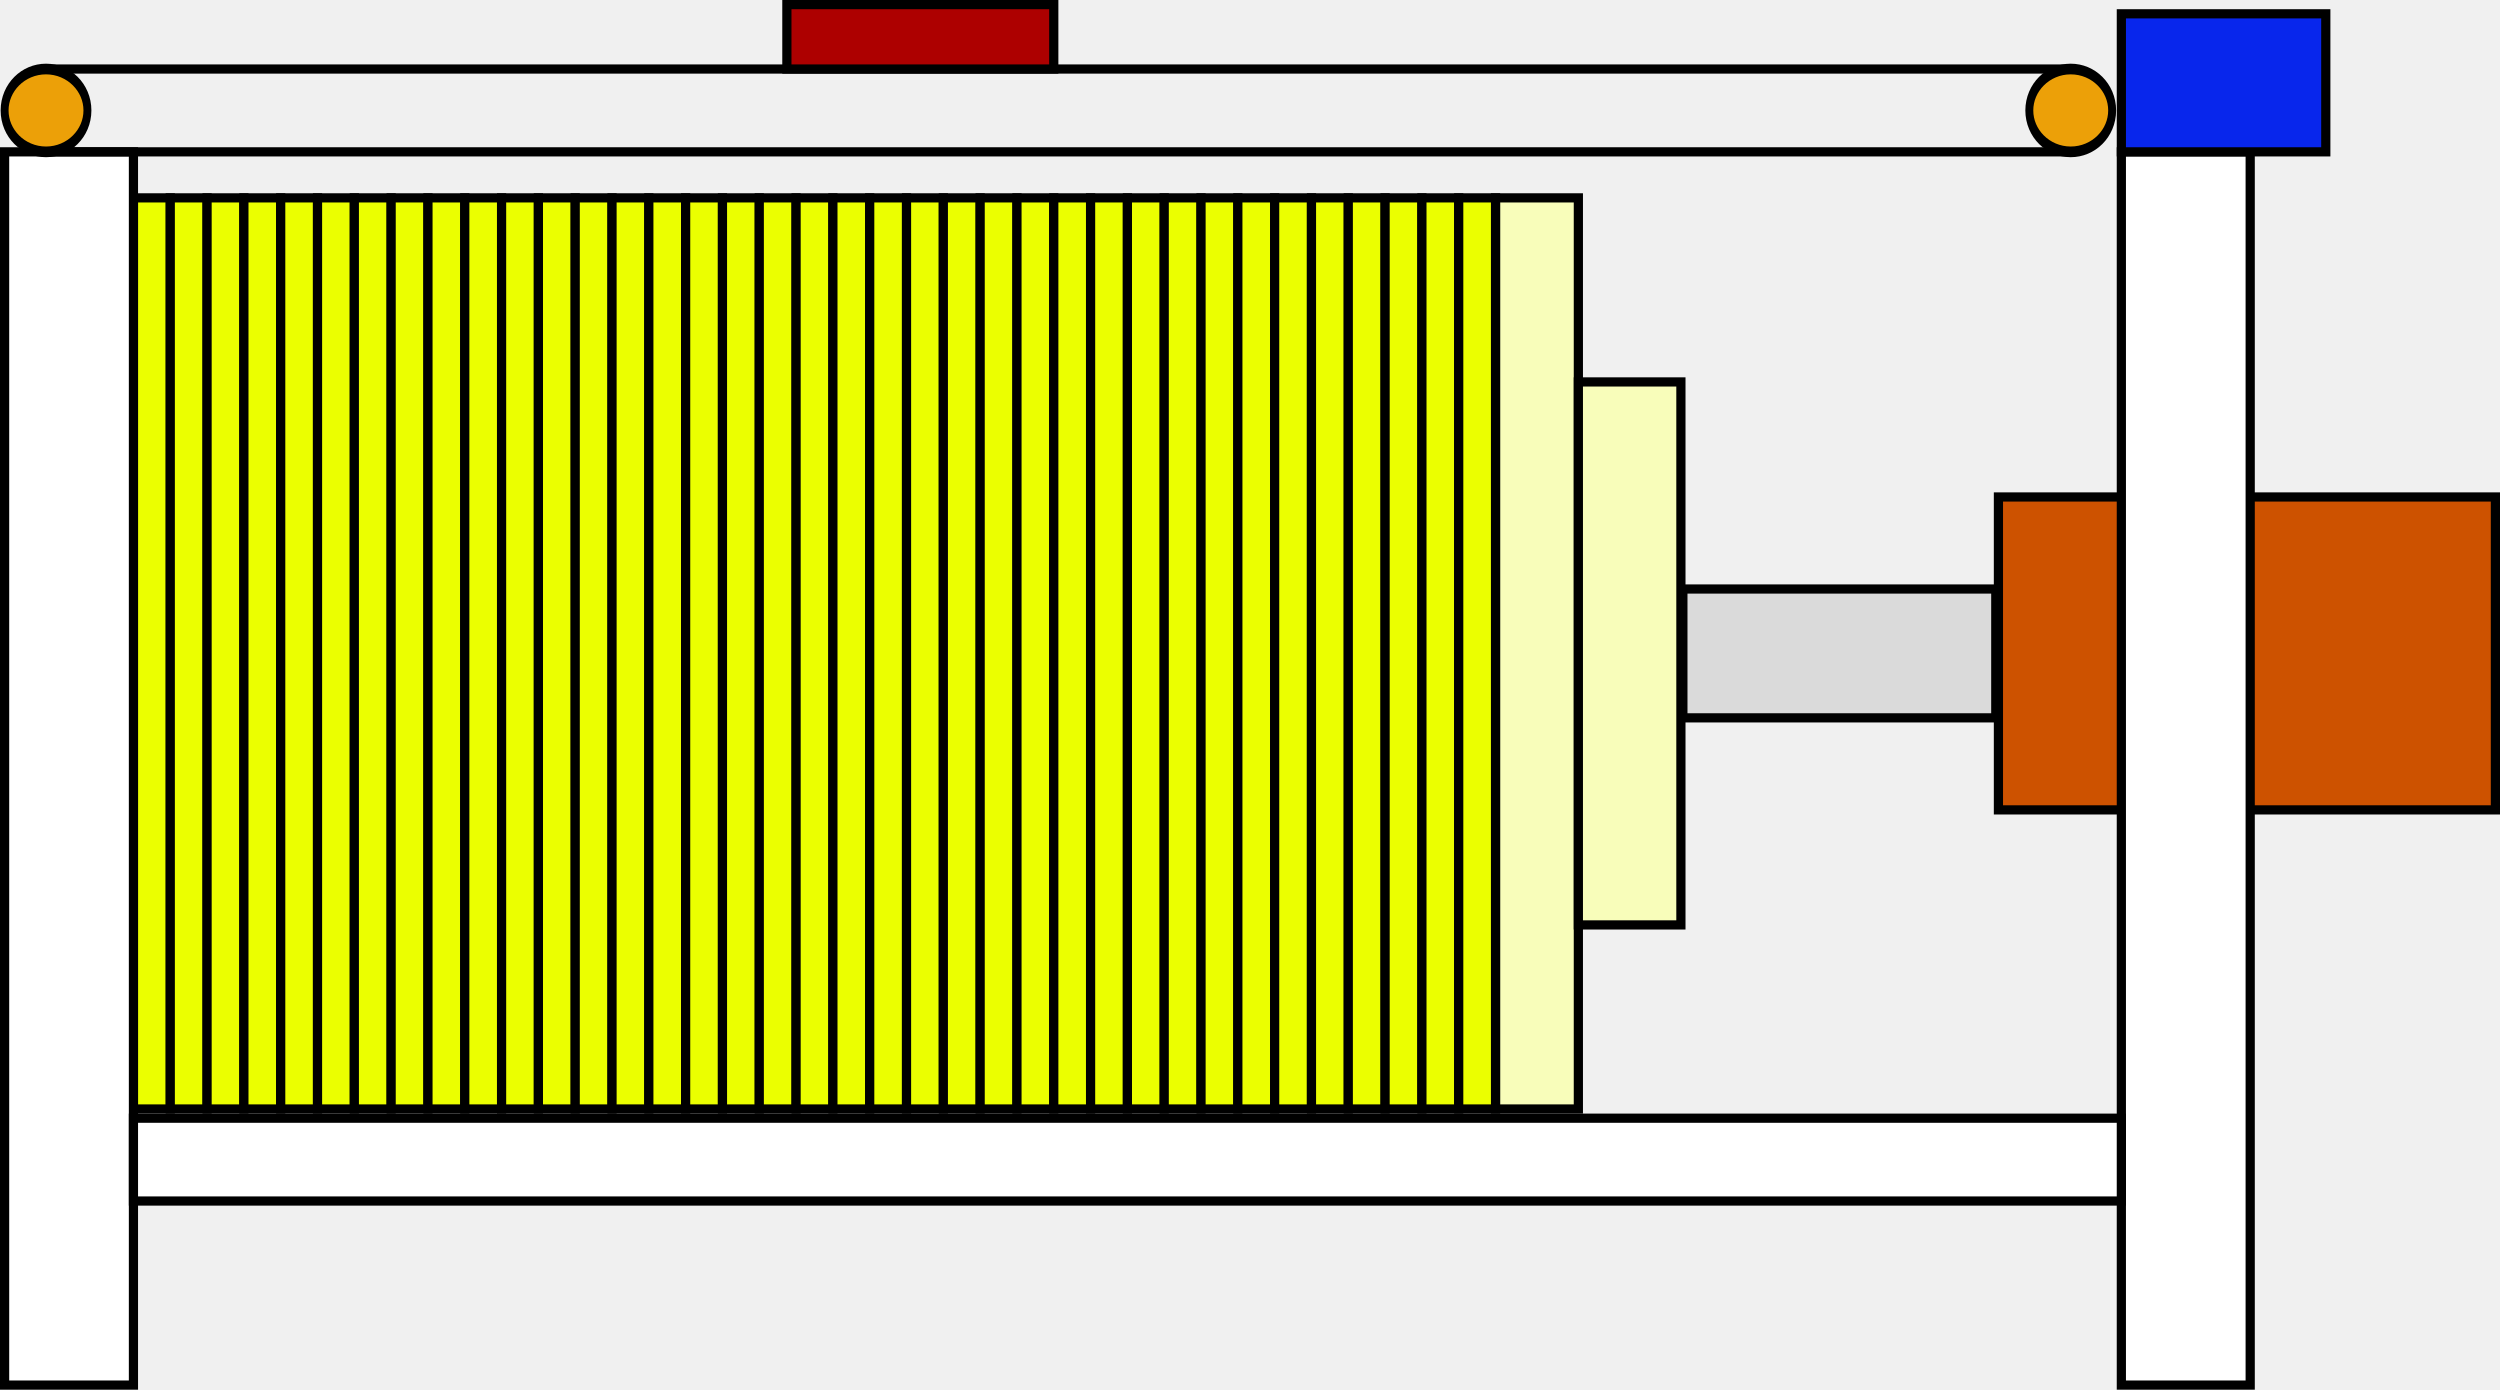
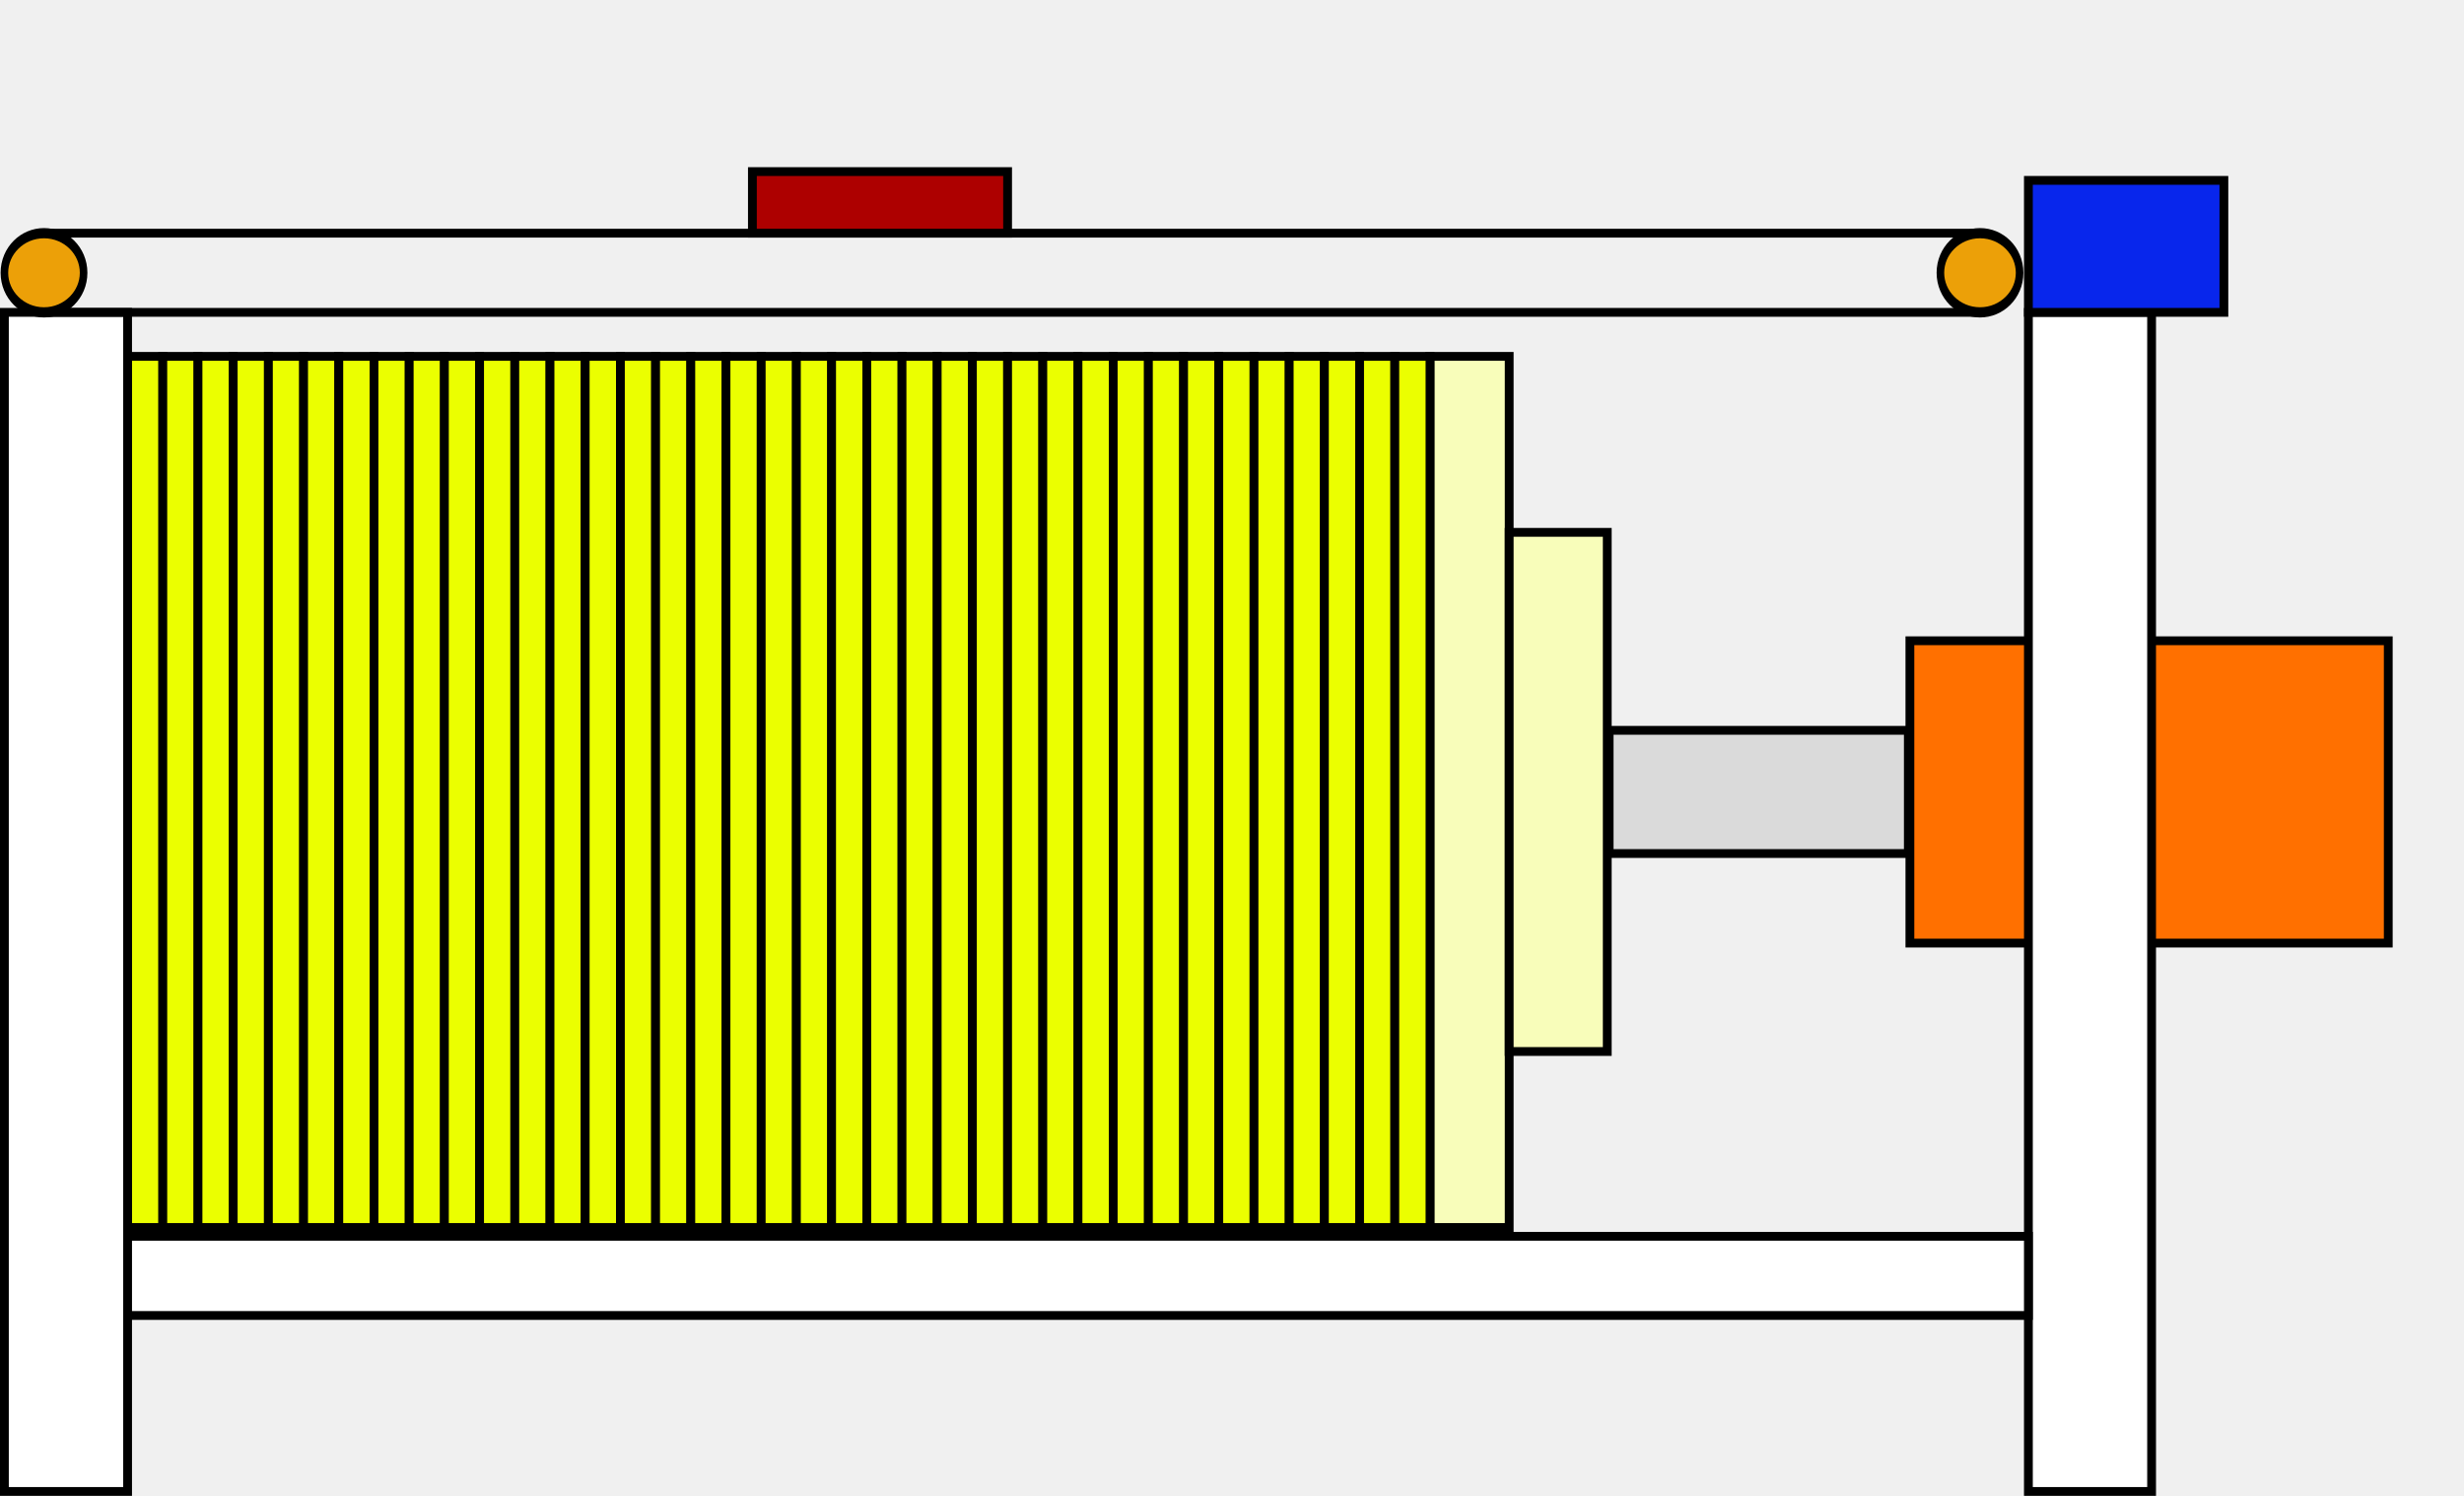
- <svg xmlns="http://www.w3.org/2000/svg" width="271.643" height="151" id="svg2" version="1.1">
+ <svg xmlns="http://www.w3.org/2000/svg" width="280" height="170" id="svg2" version="1.1">
  <defs id="defs4">
    </defs>
-   <g id="layer1" transform="translate(15,-931.3622)">
+   <g id="layer1" transform="translate(15,-912.3622)">
+     <rect style="fill:#ff7000;fill-opacity:1;fill-rule:evenodd;stroke:#000000;stroke-width:1;stroke-linejoin:miter;stroke-miterlimit:4;stroke-opacity:1;stroke-dasharray:none" id="rect2970" width="54.36" height="34.36" x="202.034" y="985.182" />
    <rect style="fill:#ebff00;fill-opacity:1;stroke:#000000;stroke-width:1;stroke-opacity:1" id="rect2816" width="4" height="99" x="-0.5" y="952.862" />
    <rect y="952.862" x="3.5" height="99" width="4" id="rect3590" style="fill:#ebff00;fill-opacity:1;stroke:#000000;stroke-width:1;stroke-opacity:1" />
    <rect style="fill:#ebff00;fill-opacity:1;stroke:#000000;stroke-width:1;stroke-opacity:1" id="rect3592" width="4" height="99" x="7.5" y="952.862" />
    <rect y="952.862" x="11.5" height="99" width="4" id="rect3594" style="fill:#ebff00;fill-opacity:1;stroke:#000000;stroke-width:1;stroke-opacity:1" />
    <rect style="fill:#ebff00;fill-opacity:1;stroke:#000000;stroke-width:1;stroke-opacity:1" id="rect3596" width="4" height="99" x="15.5" y="952.862" />
    <rect y="952.862" x="19.5" height="99" width="4" id="rect3598" style="fill:#ebff00;fill-opacity:1;stroke:#000000;stroke-width:1;stroke-opacity:1" />
    <rect style="fill:#ebff00;fill-opacity:1;stroke:#000000;stroke-width:1;stroke-opacity:1" id="rect3600" width="4" height="99" x="23.5" y="952.862" />
    <rect y="952.862" x="27.5" height="99" width="4" id="rect3602" style="fill:#ebff00;fill-opacity:1;stroke:#000000;stroke-width:1;stroke-opacity:1" />
    <rect style="fill:#ebff00;fill-opacity:1;stroke:#000000;stroke-width:1;stroke-opacity:1" id="rect3604" width="4" height="99" x="31.5" y="952.862" />
    <rect y="952.862" x="147.5" height="99" width="9" id="rect3606" style="fill:#f8fdba;fill-opacity:1;stroke:#000000;stroke-width:1;stroke-opacity:1" />
    <rect style="fill:#f8fdba;fill-opacity:1;stroke:#000000;stroke-width:1;stroke-opacity:1" id="rect3608" width="11.143" height="59" x="156.5" y="972.862" />
    <rect style="fill:#dadada;fill-opacity:1;stroke:#000000;stroke-width:1;stroke-opacity:1" id="rect3610" width="34" height="14" x="167.857" y="995.362" />
-     <rect style="fill:#cd5200;fill-opacity:1;stroke:#000000;stroke-width:1;stroke-opacity:1" id="rect3612" width="54" height="34" x="202.143" y="985.362" />
    <rect style="fill:#ffffff;fill-opacity:1;stroke:#000000;stroke-width:1;stroke-opacity:1" id="rect3614" width="14" height="134" x="215.5" y="947.862" />
    <rect y="947.862" x="-14.5" height="134" width="14" id="rect3616" style="fill:#ffffff;fill-opacity:1;stroke:#000000;stroke-width:1;stroke-opacity:1" />
    <rect style="fill:#0826ec;fill-opacity:1;stroke:#000000;stroke-width:1;stroke-opacity:1" id="rect3618" width="22.214" height="15" x="215.5" y="932.862" ry="0" rx="0" />
    <path style="fill:#eca008;fill-opacity:1;stroke:#000000;stroke-width:1.887;stroke-opacity:1" id="path3620" d="m 119.198,870.282 c 0,4.045 -4.41,7.324 -9.849,7.324 -5.439,0 -9.849,-3.279 -9.849,-7.324 0,-4.045 4.41,-7.324 9.849,-7.324 5.439,0 9.849,3.279 9.849,7.324 z" transform="matrix(0.4568998,0,0,0.6144514,160.0385,408.6161)" />
    <path transform="matrix(0.4568998,0,0,0.6144514,-59.96153,408.6161)" d="m 119.198,870.282 c 0,4.045 -4.41,7.324 -9.849,7.324 -5.439,0 -9.849,-3.279 -9.849,-7.324 0,-4.045 4.41,-7.324 9.849,-7.324 5.439,0 9.849,3.279 9.849,7.324 z" id="path3622" style="fill:#eca008;fill-opacity:1;stroke:#000000;stroke-width:1.887;stroke-opacity:1" />
    <path style="fill:none;stroke:#000000;stroke-width:1px;stroke-linecap:butt;stroke-linejoin:miter;stroke-opacity:1" d="m -9.488,938.862 218.977,0" id="path3624" />
    <path id="path3626" d="m -9.488,947.862 218.987,0" style="fill:none;stroke:#000000;stroke-width:1px;stroke-linecap:butt;stroke-linejoin:miter;stroke-opacity:1" />
    <rect y="952.862" x="35.5" height="99" width="4" id="rect3628" style="fill:#ebff00;fill-opacity:1;stroke:#000000;stroke-width:1;stroke-opacity:1" />
    <rect style="fill:#ebff00;fill-opacity:1;stroke:#000000;stroke-width:1;stroke-opacity:1" id="rect3630" width="4" height="99" x="39.5" y="952.862" />
    <rect y="952.862" x="43.5" height="99" width="4" id="rect3632" style="fill:#ebff00;fill-opacity:1;stroke:#000000;stroke-width:1;stroke-opacity:1" />
    <rect style="fill:#ebff00;fill-opacity:1;stroke:#000000;stroke-width:1;stroke-opacity:1" id="rect3634" width="4" height="99" x="47.5" y="952.862" />
    <rect y="952.862" x="51.5" height="99" width="4" id="rect3636" style="fill:#ebff00;fill-opacity:1;stroke:#000000;stroke-width:1;stroke-opacity:1" />
    <rect style="fill:#ebff00;fill-opacity:1;stroke:#000000;stroke-width:1;stroke-opacity:1" id="rect3638" width="4" height="99" x="55.5" y="952.862" />
    <rect y="952.862" x="59.5" height="99" width="4" id="rect3640" style="fill:#ebff00;fill-opacity:1;stroke:#000000;stroke-width:1;stroke-opacity:1" />
    <rect style="fill:#ebff00;fill-opacity:1;stroke:#000000;stroke-width:1;stroke-opacity:1" id="rect3642" width="4" height="99" x="63.5" y="952.862" />
    <rect y="952.862" x="67.5" height="99" width="4" id="rect3644" style="fill:#ebff00;fill-opacity:1;stroke:#000000;stroke-width:1;stroke-opacity:1" />
    <rect style="fill:#ebff00;fill-opacity:1;stroke:#000000;stroke-width:1;stroke-opacity:1" id="rect3646" width="4" height="99" x="71.5" y="952.862" />
    <rect y="952.862" x="75.5" height="99" width="4" id="rect3648" style="fill:#ebff00;fill-opacity:1;stroke:#000000;stroke-width:1;stroke-opacity:1" />
    <rect style="fill:#ebff00;fill-opacity:1;stroke:#000000;stroke-width:1;stroke-opacity:1" id="rect3650" width="4" height="99" x="79.5" y="952.862" />
    <rect y="952.862" x="83.5" height="99" width="4" id="rect3652" style="fill:#ebff00;fill-opacity:1;stroke:#000000;stroke-width:1;stroke-opacity:1" />
    <rect style="fill:#ebff00;fill-opacity:1;stroke:#000000;stroke-width:1;stroke-opacity:1" id="rect3654" width="4" height="99" x="87.5" y="952.862" />
    <rect y="952.862" x="91.5" height="99" width="4" id="rect3656" style="fill:#ebff00;fill-opacity:1;stroke:#000000;stroke-width:1;stroke-opacity:1" />
    <rect style="fill:#ebff00;fill-opacity:1;stroke:#000000;stroke-width:1;stroke-opacity:1" id="rect3658" width="4" height="99" x="95.5" y="952.862" />
    <rect y="952.862" x="99.5" height="99" width="4" id="rect3660" style="fill:#ebff00;fill-opacity:1;stroke:#000000;stroke-width:1;stroke-opacity:1" />
    <rect style="fill:#ebff00;fill-opacity:1;stroke:#000000;stroke-width:1;stroke-opacity:1" id="rect3662" width="4" height="99" x="103.5" y="952.862" />
    <rect y="952.862" x="107.5" height="99" width="4" id="rect3664" style="fill:#ebff00;fill-opacity:1;stroke:#000000;stroke-width:1;stroke-opacity:1" />
    <rect style="fill:#ebff00;fill-opacity:1;stroke:#000000;stroke-width:1;stroke-opacity:1" id="rect3666" width="4" height="99" x="111.5" y="952.862" />
    <rect y="952.862" x="115.5" height="99" width="4" id="rect3668" style="fill:#ebff00;fill-opacity:1;stroke:#000000;stroke-width:1;stroke-opacity:1" />
    <rect style="fill:#ebff00;fill-opacity:1;stroke:#000000;stroke-width:1;stroke-opacity:1" id="rect3670" width="4" height="99" x="119.5" y="952.862" />
    <rect y="952.862" x="123.5" height="99" width="4" id="rect3672" style="fill:#ebff00;fill-opacity:1;stroke:#000000;stroke-width:1;stroke-opacity:1" />
    <rect style="fill:#ebff00;fill-opacity:1;stroke:#000000;stroke-width:1;stroke-opacity:1" id="rect3674" width="4" height="99" x="127.5" y="952.862" />
    <rect y="952.862" x="131.5" height="99" width="4" id="rect3676" style="fill:#ebff00;fill-opacity:1;stroke:#000000;stroke-width:1;stroke-opacity:1" />
    <rect style="fill:#ebff00;fill-opacity:1;stroke:#000000;stroke-width:1;stroke-opacity:1" id="rect3678" width="4" height="99" x="135.5" y="952.862" />
    <rect y="952.862" x="139.5" height="99" width="4" id="rect3680" style="fill:#ebff00;fill-opacity:1;stroke:#000000;stroke-width:1;stroke-opacity:1" />
    <rect style="fill:#ebff00;fill-opacity:1;stroke:#000000;stroke-width:1;stroke-opacity:1" id="rect3682" width="4" height="99" x="143.5" y="952.862" />
    <rect style="fill:#ffffff;fill-opacity:1;stroke:#000000;stroke-width:1;stroke-opacity:1" id="rect3684" width="216" height="9" x="-0.5" y="1052.862" />
    <rect style="fill:#ad0000;fill-opacity:1;stroke:#000000;stroke-width:1;stroke-opacity:1" id="rect3688" width="29" height="7" x="70.5" y="931.862" />
  </g>
</svg>
